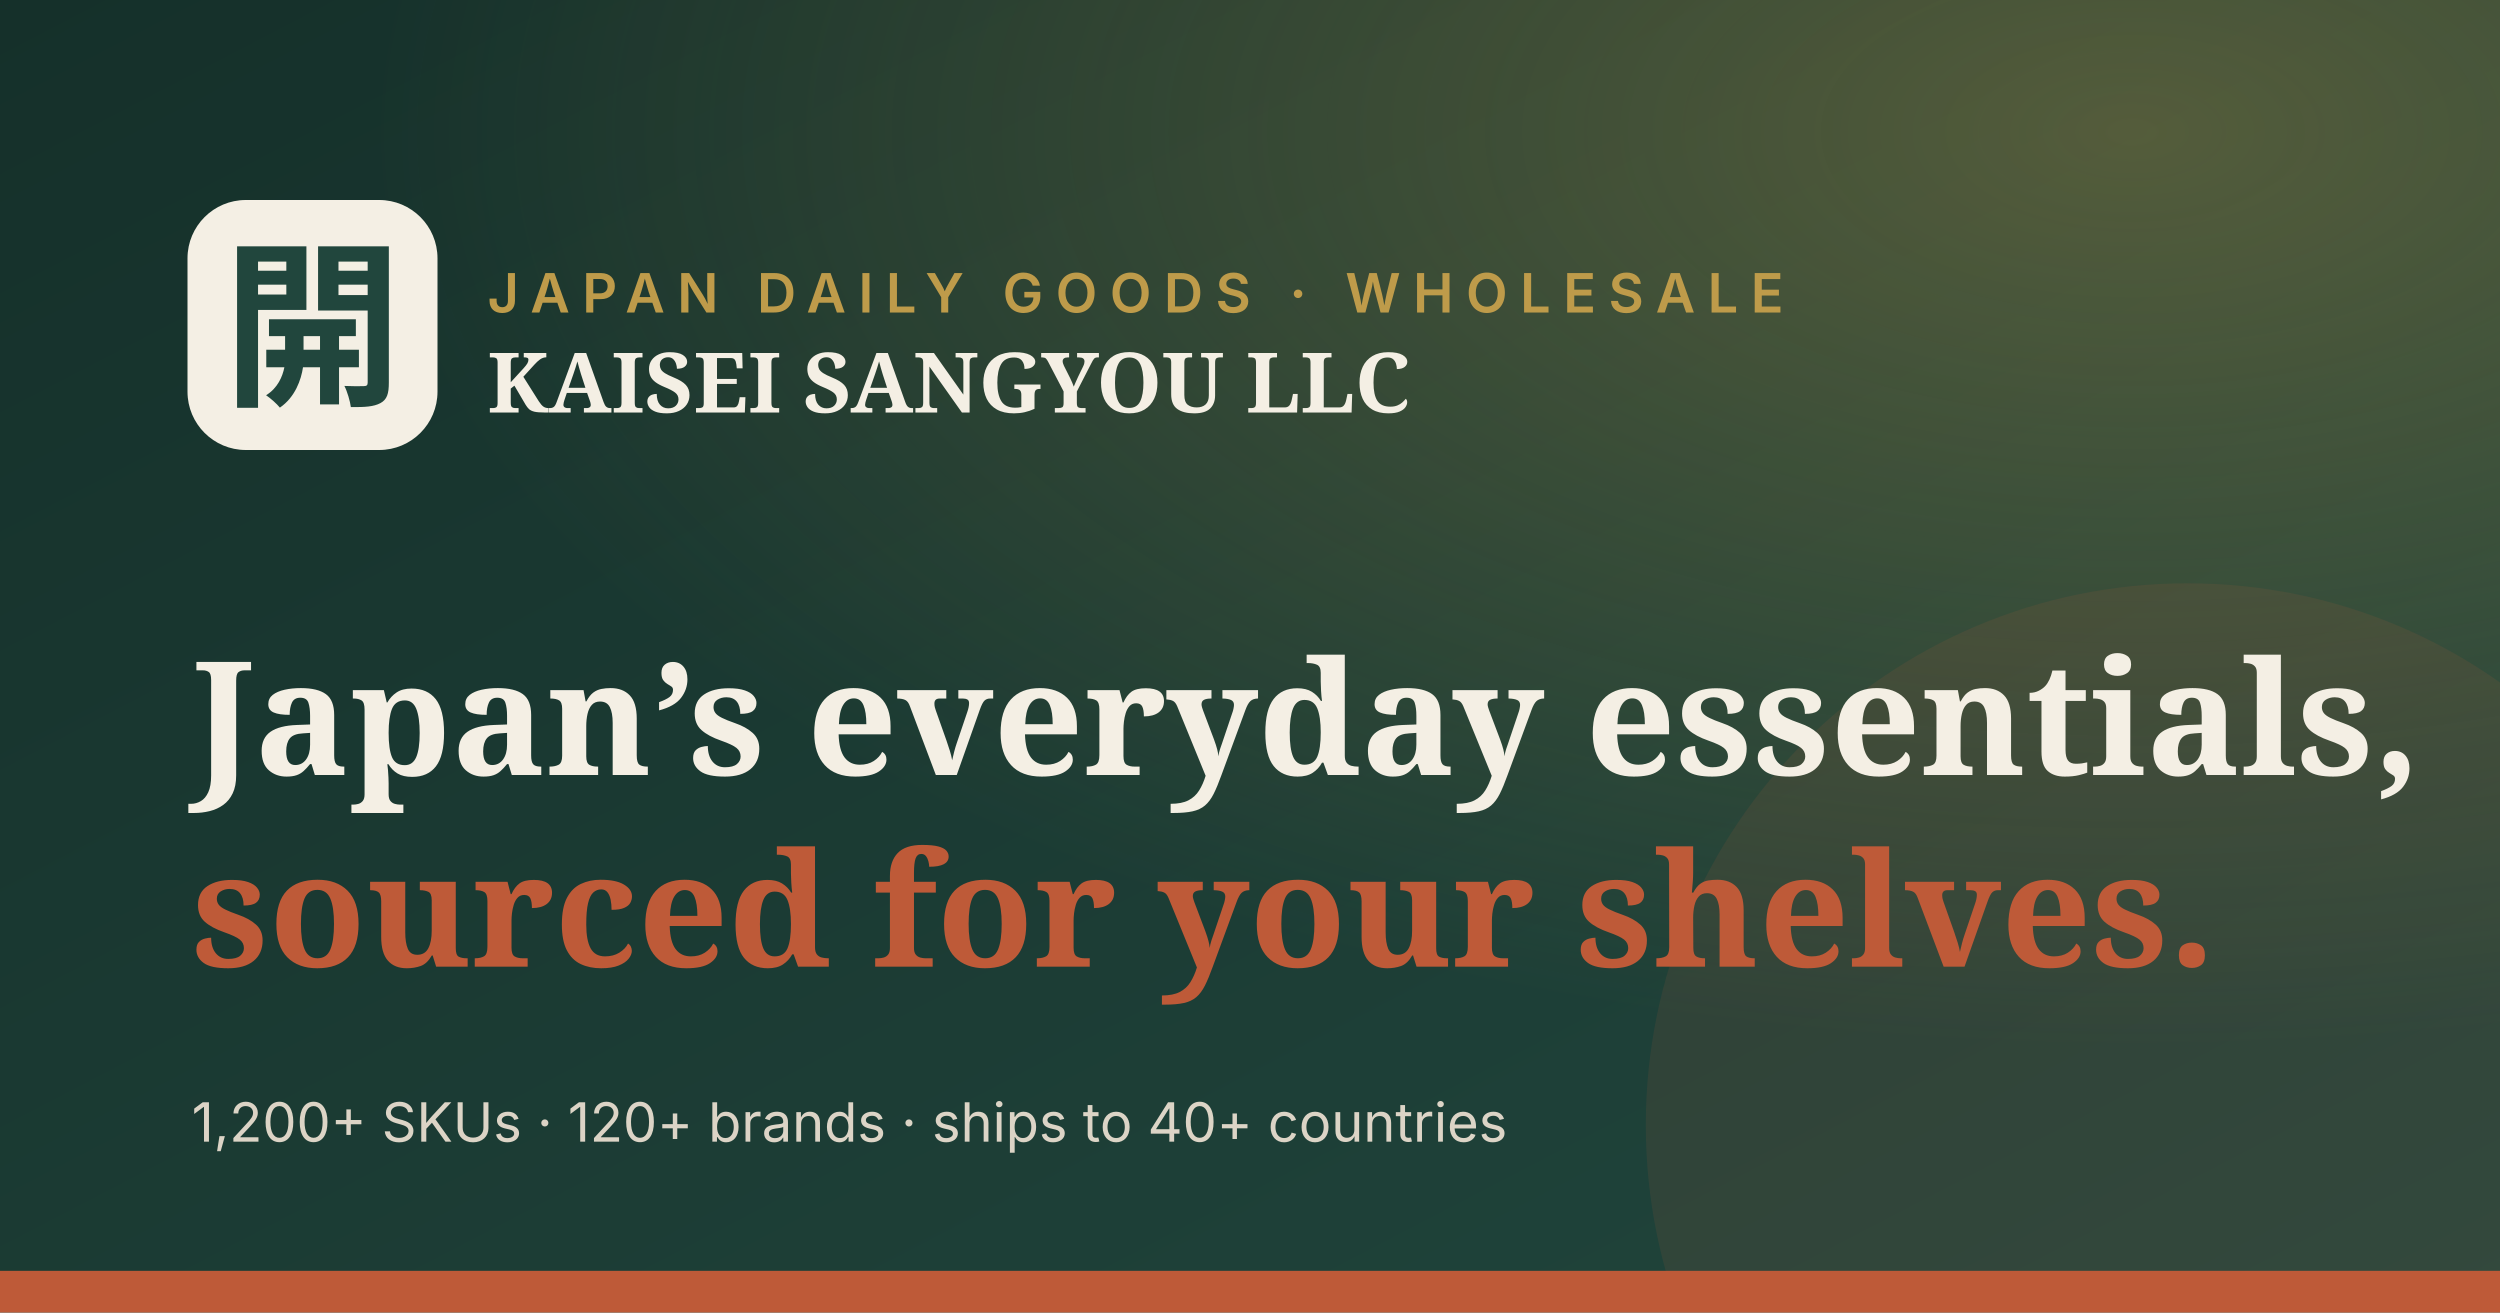
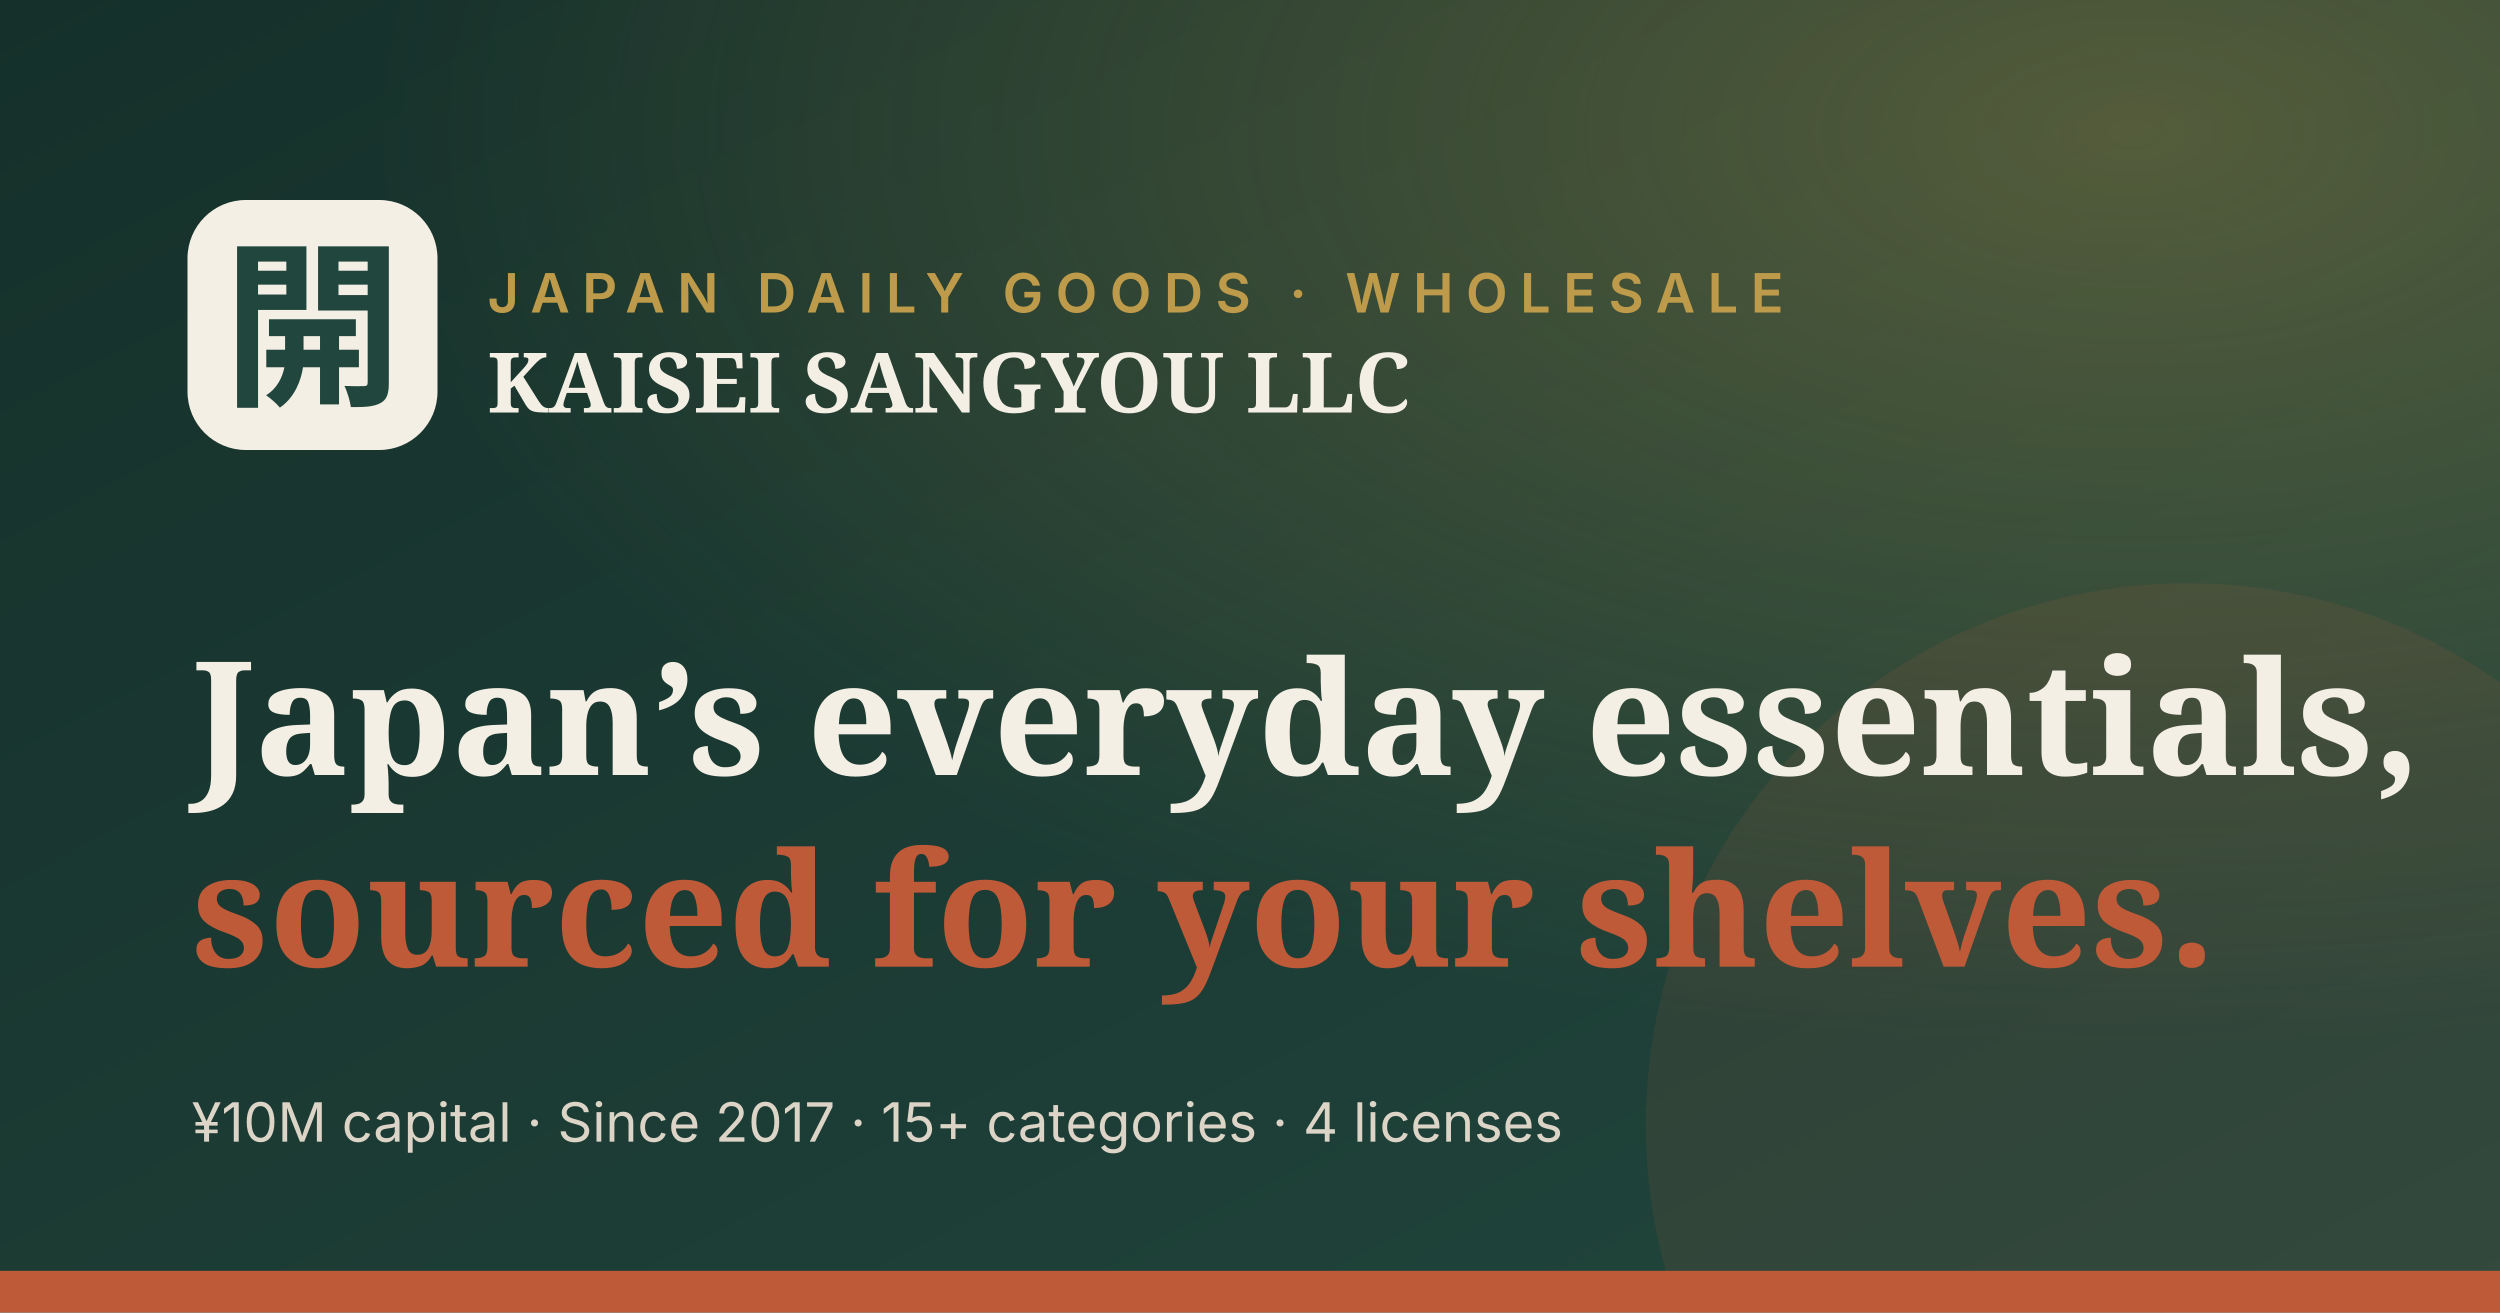
<svg xmlns="http://www.w3.org/2000/svg" width="1200" height="630" viewBox="0 0 1200 630" font-family="Inter, system-ui, sans-serif">
  <defs>
    <linearGradient id="bg" x1="0" y1="0" x2="1" y2="1">
      <stop offset="0" stop-color="#15302A" />
      <stop offset="1" stop-color="#21463D" />
    </linearGradient>
    <radialGradient id="glow" cx="0.85" cy="0.1" r="0.7">
      <stop offset="0" stop-color="#BE9B4A" stop-opacity="0.35" />
      <stop offset="1" stop-color="#BE9B4A" stop-opacity="0" />
    </radialGradient>
  </defs>
  <rect width="1200" height="630" fill="url(#bg)" />
  <rect width="1200" height="630" fill="url(#glow)" />
  <circle cx="1050" cy="540" r="260" fill="#BE5A38" opacity="0.12" />
  <rect x="90" y="96" width="120" height="120" rx="28" fill="#F4EFE4" />
  <text x="150" y="188" font-family="'Noto Serif JP', serif" font-size="86" fill="#21463D" text-anchor="middle" font-weight="700">開</text>
  <text x="234" y="150" font-size="26" letter-spacing="6" fill="#BE9B4A" font-weight="600">JAPAN DAILY GOODS · WHOLESALE</text>
  <text x="234" y="198" font-family="'Noto Serif JP', serif" font-size="40" fill="#F4EFE4" font-weight="700">KAISEI SANGYOU LLC</text>
  <text x="92" y="372" font-family="'Noto Serif JP', serif" font-size="76" fill="#F4EFE4" font-weight="700">Japan’s everyday essentials,</text>
  <text x="92" y="464" font-family="'Noto Serif JP', serif" font-size="76" fill="#BE5A38" font-weight="700">sourced for your shelves.</text>
-   <text x="92" y="548" font-size="26" fill="#DCD4C6">1,200+ SKUs · 120+ brands · ships to 40+ countries</text>
+   <text x="92" y="548" font-size="26" fill="#DCD4C6">¥10M capital · Since 2017 · 15+ categories · 4 licenses</text>
  <rect x="0" y="610" width="1200" height="20" fill="#BE5A38" />
</svg>
